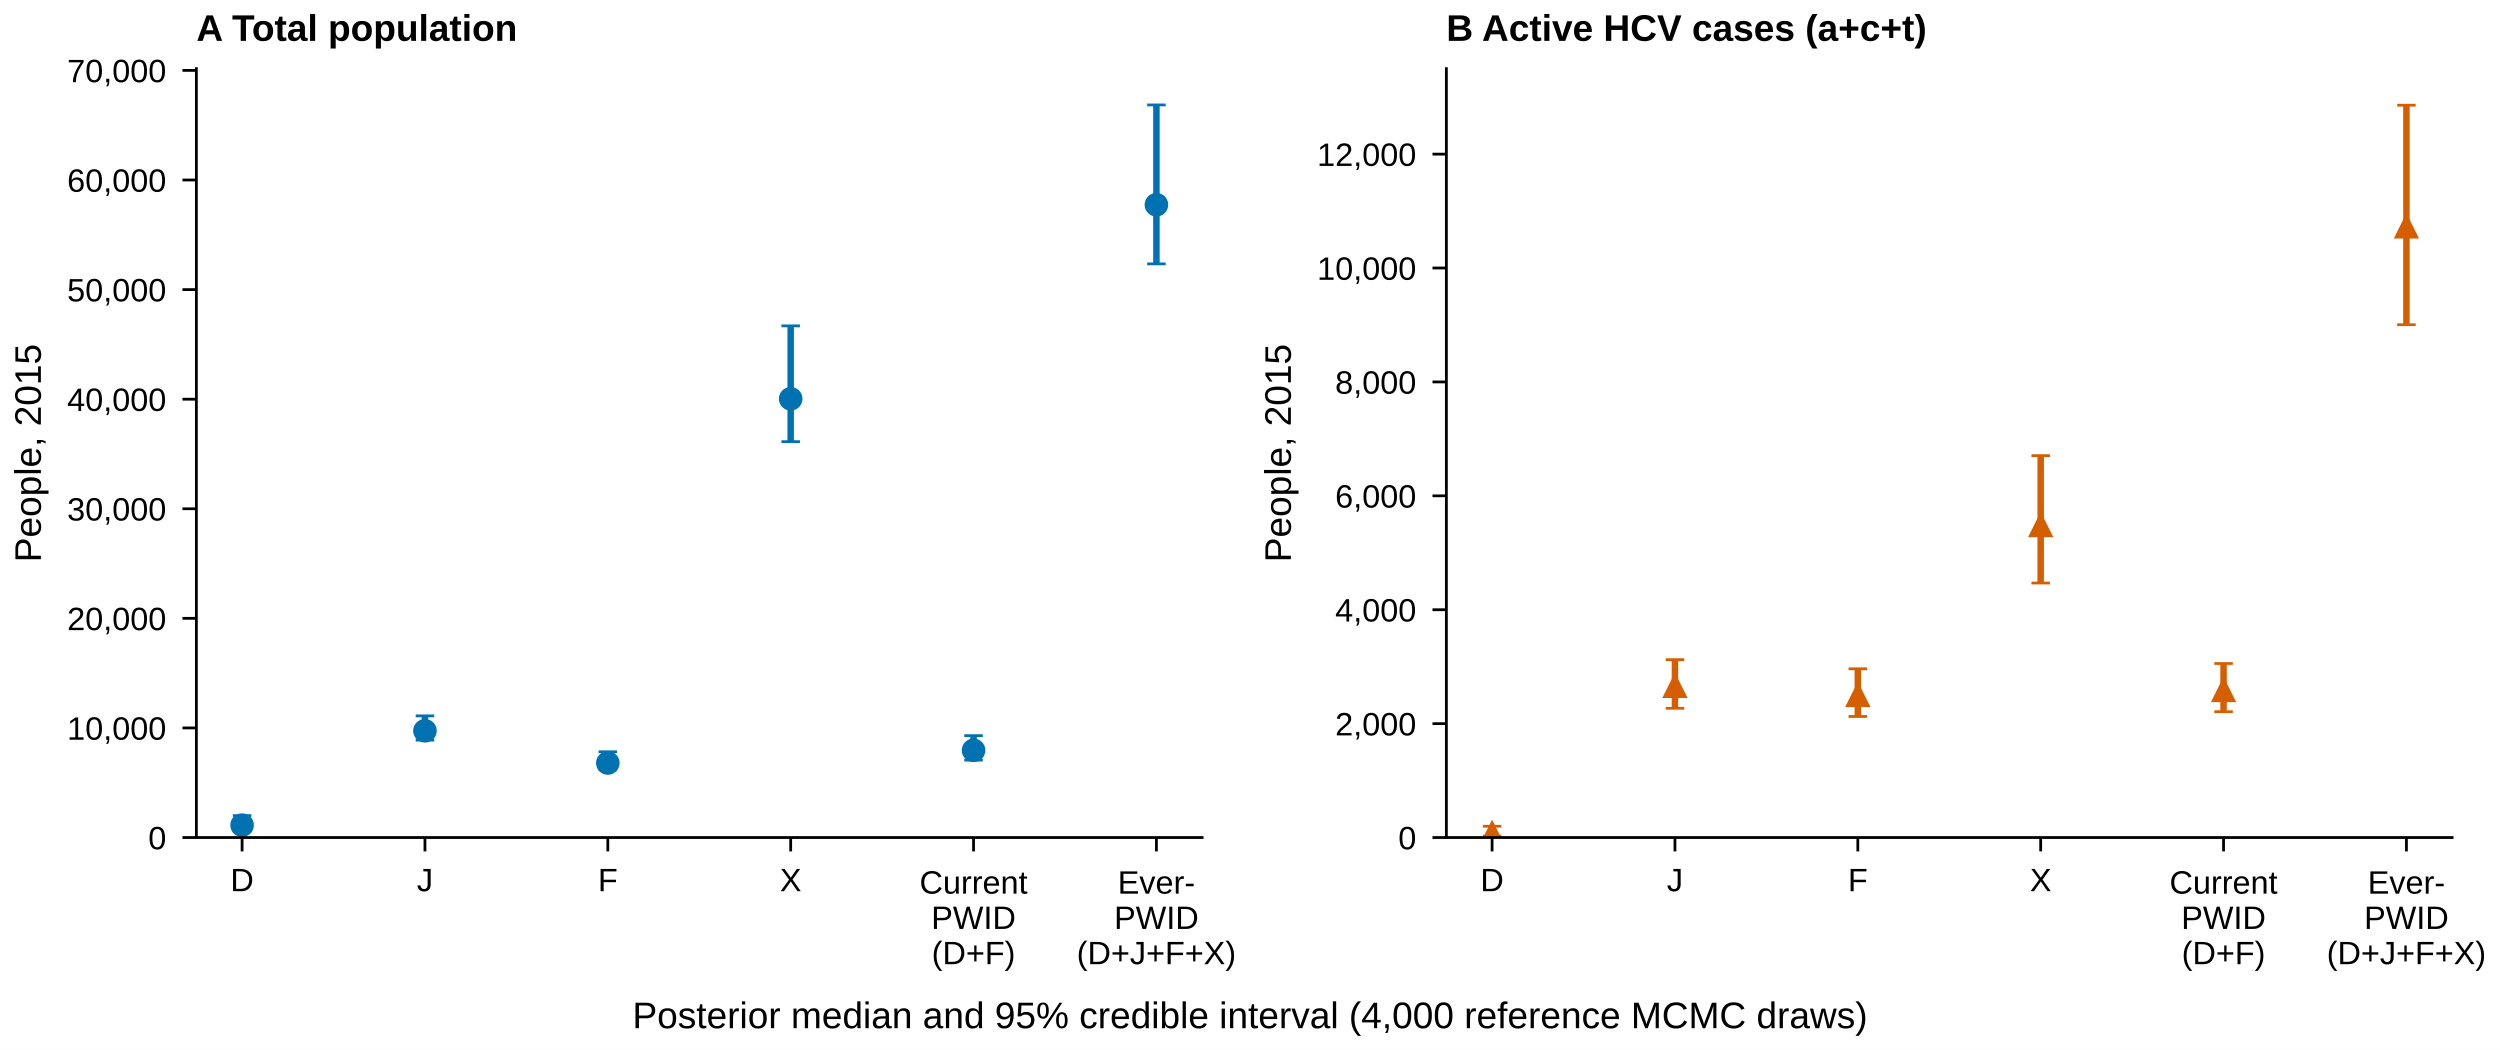
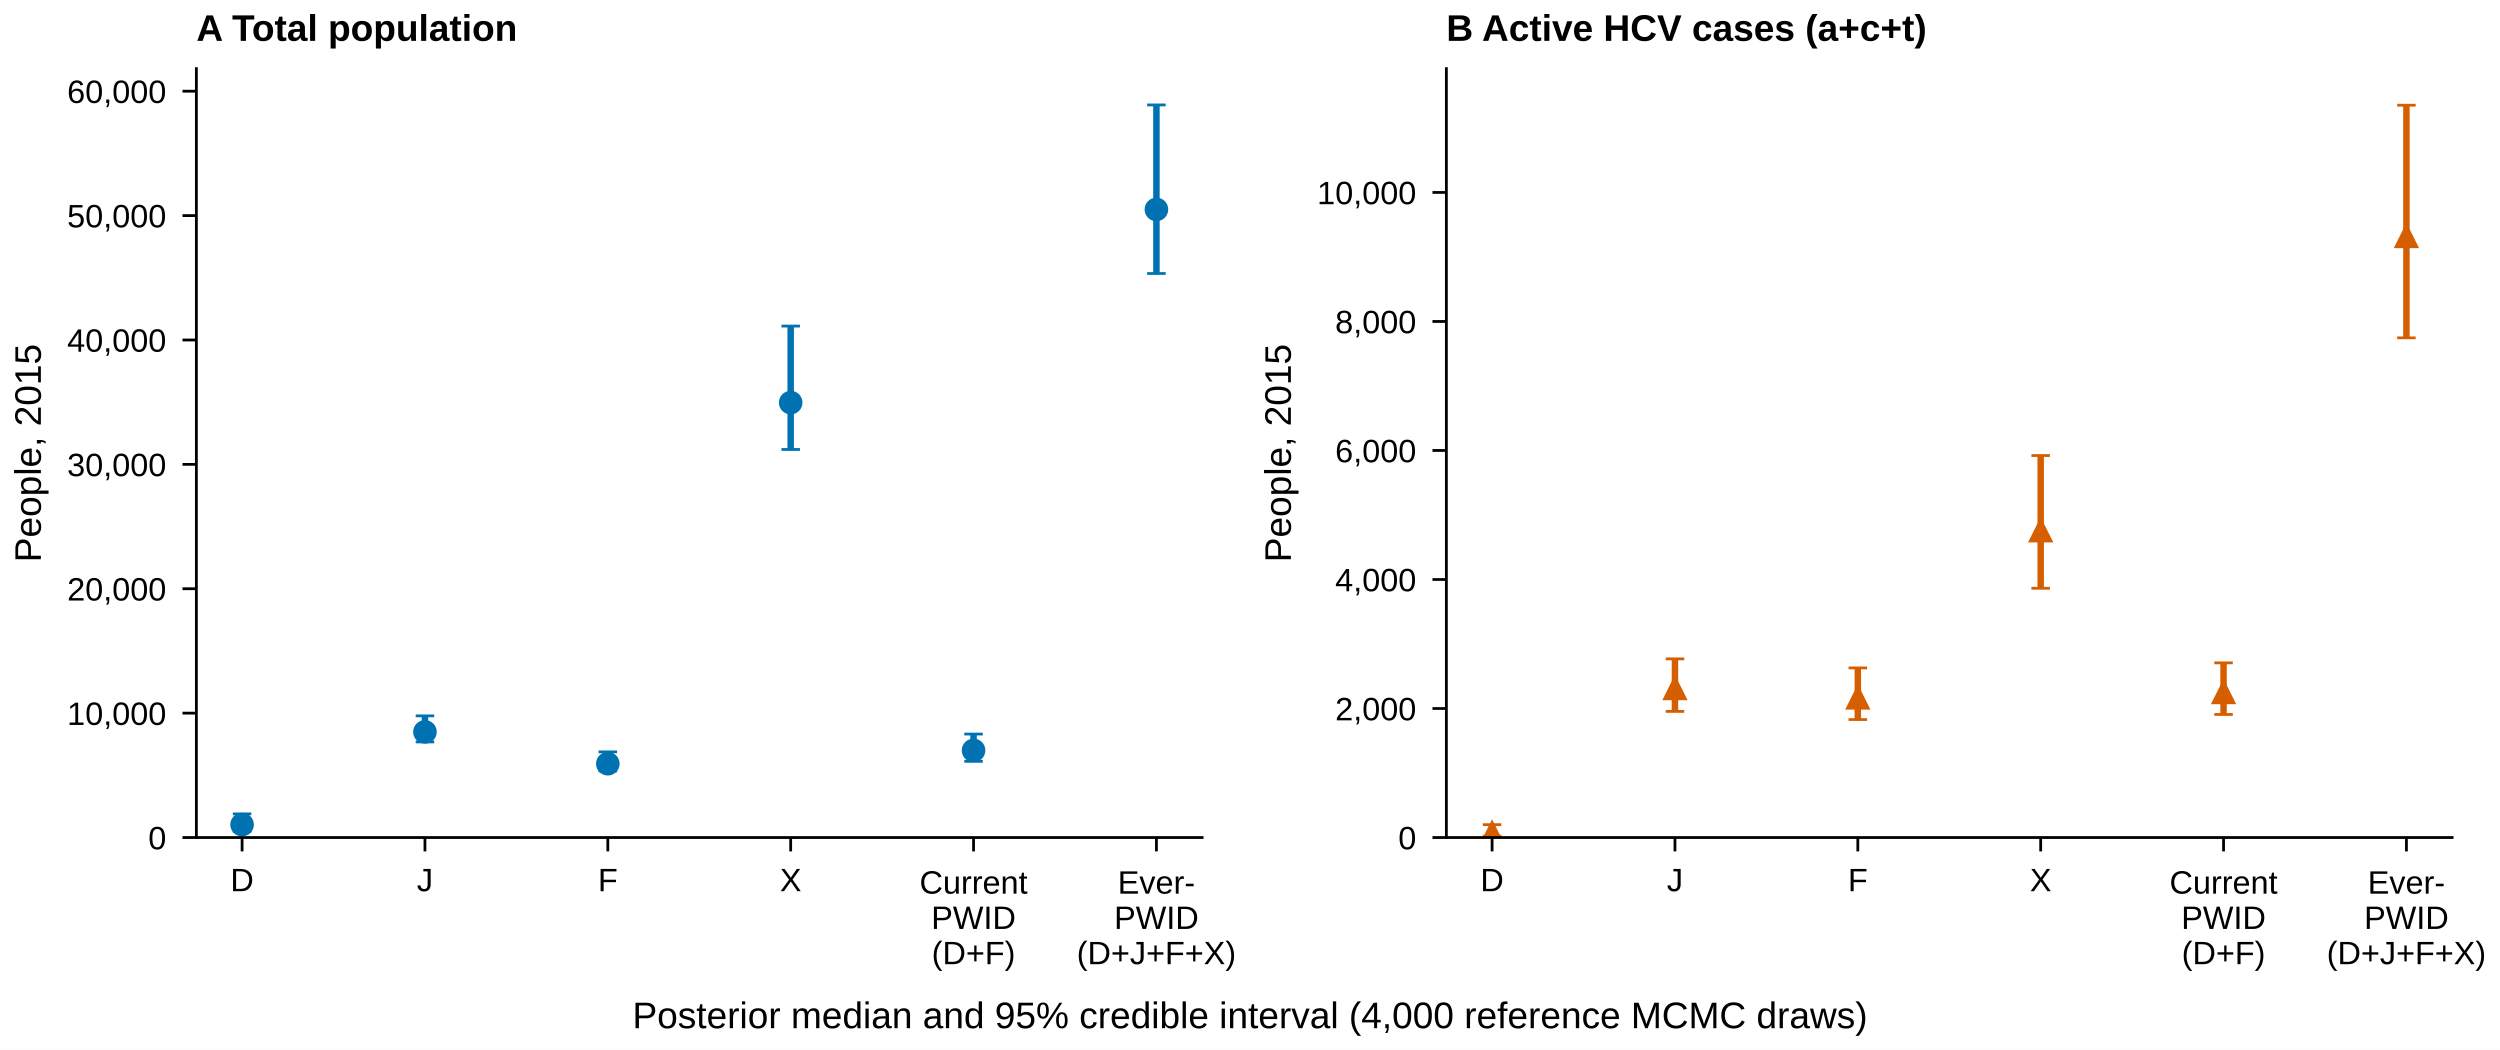
<svg xmlns="http://www.w3.org/2000/svg" xmlns:xlink="http://www.w3.org/1999/xlink" width="540pt" height="226.772pt" viewBox="0 0 540 226.772" version="1.1">
  <defs>
    <style type="text/css">*{stroke-linejoin: round; stroke-linecap: butt}</style>
  </defs>
  <g id="figure_1">
    <g id="patch_1">
      <path d="M 0 226.772  L 540 226.772  L 540 0  L 0 0  z " style="fill: #ffffff" />
    </g>
    <g id="axes_1">
      <g id="patch_2">
        <path d="M 42.416 180.907  L 259.661 180.907  L 259.661 14.824  L 42.416 14.824  z " style="fill: #ffffff" />
      </g>
      <g id="matplotlib.axis_1">
        <g id="xtick_1">
          <g id="line2d_1">
            <defs>
-               <path id="m9a2bf96612" d="M 0 0  L 0 3  " style="stroke: #000000; stroke-width: 0.6" />
+               <path id="md722b938dd" d="M 0 0  L 0 3  " style="stroke: #000000; stroke-width: 0.6" />
            </defs>
            <g>
-               <use xlink:href="#m9a2bf96612" x="52.291" y="180.907" style="stroke: #000000; stroke-width: 0.6" />
+               <use xlink:href="#md722b938dd" x="52.291" y="180.907" style="stroke: #000000; stroke-width: 0.6" />
            </g>
          </g>
          <g id="text_1">
            <text style="font-size: 7px; font-family: 'Arial', 'Helvetica', 'DejaVu Sans', sans-serif; text-anchor: middle" x="52.291" y="192.503" transform="rotate(-0 52.29081 192.5031)">D</text>
          </g>
        </g>
        <g id="xtick_2">
          <g id="line2d_2">
            <g>
-               <use xlink:href="#m9a2bf96612" x="91.79" y="180.907" style="stroke: #000000; stroke-width: 0.6" />
+               <use xlink:href="#md722b938dd" x="91.79" y="180.907" style="stroke: #000000; stroke-width: 0.6" />
            </g>
          </g>
          <g id="text_2">
            <text style="font-size: 7px; font-family: 'Arial', 'Helvetica', 'DejaVu Sans', sans-serif; text-anchor: middle" x="91.79" y="192.503" transform="rotate(-0 91.78999 192.5031)">J</text>
          </g>
        </g>
        <g id="xtick_3">
          <g id="line2d_3">
            <g>
-               <use xlink:href="#m9a2bf96612" x="131.289" y="180.907" style="stroke: #000000; stroke-width: 0.6" />
+               <use xlink:href="#md722b938dd" x="131.289" y="180.907" style="stroke: #000000; stroke-width: 0.6" />
            </g>
          </g>
          <g id="text_3">
            <text style="font-size: 7px; font-family: 'Arial', 'Helvetica', 'DejaVu Sans', sans-serif; text-anchor: middle" x="131.289" y="192.503" transform="rotate(-0 131.2892 192.5031)">F</text>
          </g>
        </g>
        <g id="xtick_4">
          <g id="line2d_4">
            <g>
-               <use xlink:href="#m9a2bf96612" x="170.788" y="180.907" style="stroke: #000000; stroke-width: 0.6" />
+               <use xlink:href="#md722b938dd" x="170.788" y="180.907" style="stroke: #000000; stroke-width: 0.6" />
            </g>
          </g>
          <g id="text_4">
            <text style="font-size: 7px; font-family: 'Arial', 'Helvetica', 'DejaVu Sans', sans-serif; text-anchor: middle" x="170.788" y="192.503" transform="rotate(-0 170.7883 192.5031)">X</text>
          </g>
        </g>
        <g id="xtick_5">
          <g id="line2d_5">
            <g>
-               <use xlink:href="#m9a2bf96612" x="210.287" y="180.907" style="stroke: #000000; stroke-width: 0.6" />
+               <use xlink:href="#md722b938dd" x="210.287" y="180.907" style="stroke: #000000; stroke-width: 0.6" />
            </g>
          </g>
          <g id="text_5">
            <text style="font-size: 7px; font-family: 'Arial', 'Helvetica', 'DejaVu Sans', sans-serif" transform="translate(198.6177 193.0277)">Current</text>
            <text style="font-size: 7px; font-family: 'Arial', 'Helvetica', 'DejaVu Sans', sans-serif" transform="translate(201.1492 200.6464)">PWID</text>
            <text style="font-size: 7px; font-family: 'Arial', 'Helvetica', 'DejaVu Sans', sans-serif" transform="translate(201.2471 208.265)">(D+F)</text>
          </g>
        </g>
        <g id="xtick_6">
          <g id="line2d_6">
            <g>
-               <use xlink:href="#m9a2bf96612" x="249.787" y="180.907" style="stroke: #000000; stroke-width: 0.6" />
+               <use xlink:href="#md722b938dd" x="249.787" y="180.907" style="stroke: #000000; stroke-width: 0.6" />
            </g>
          </g>
          <g id="text_6">
            <text style="font-size: 7px; font-family: 'Arial', 'Helvetica', 'DejaVu Sans', sans-serif" transform="translate(241.4249 193.0277)">Ever-</text>
            <text style="font-size: 7px; font-family: 'Arial', 'Helvetica', 'DejaVu Sans', sans-serif" transform="translate(240.6484 200.6464)">PWID</text>
            <text style="font-size: 7px; font-family: 'Arial', 'Helvetica', 'DejaVu Sans', sans-serif" transform="translate(232.5732 208.265)">(D+J+F+X)</text>
          </g>
        </g>
      </g>
      <g id="matplotlib.axis_2">
        <g id="ytick_1">
          <g id="line2d_7">
            <defs>
-               <path id="m7114c37dc0" d="M 0 0  L -3 0  " style="stroke: #000000; stroke-width: 0.6" />
+               <path id="mc9ccd0a8a5" d="M 0 0  L -3 0  " style="stroke: #000000; stroke-width: 0.6" />
            </defs>
            <g>
-               <use xlink:href="#m7114c37dc0" x="42.416" y="180.907" style="stroke: #000000; stroke-width: 0.6" />
+               <use xlink:href="#mc9ccd0a8a5" x="42.416" y="180.907" style="stroke: #000000; stroke-width: 0.6" />
            </g>
          </g>
          <g id="text_7">
            <text style="font-size: 7px; font-family: 'Arial', 'Helvetica', 'DejaVu Sans', sans-serif; text-anchor: end" x="35.916" y="183.455" transform="rotate(-0 35.91602 183.455)">0</text>
          </g>
        </g>
        <g id="ytick_2">
          <g id="line2d_8">
            <g>
-               <use xlink:href="#m7114c37dc0" x="42.416" y="157.236" style="stroke: #000000; stroke-width: 0.6" />
+               <use xlink:href="#mc9ccd0a8a5" x="42.416" y="154.039" style="stroke: #000000; stroke-width: 0.6" />
            </g>
          </g>
          <g id="text_8">
-             <text style="font-size: 7px; font-family: 'Arial', 'Helvetica', 'DejaVu Sans', sans-serif; text-anchor: end" x="35.916" y="159.784" transform="rotate(-0 35.91602 159.7841)">10,000</text>
+             <text style="font-size: 7px; font-family: 'Arial', 'Helvetica', 'DejaVu Sans', sans-serif; text-anchor: end" x="35.916" y="156.587" transform="rotate(-0 35.91602 156.5869)">10,000</text>
          </g>
        </g>
        <g id="ytick_3">
          <g id="line2d_9">
            <g>
-               <use xlink:href="#m7114c37dc0" x="42.416" y="133.565" style="stroke: #000000; stroke-width: 0.6" />
+               <use xlink:href="#mc9ccd0a8a5" x="42.416" y="127.171" style="stroke: #000000; stroke-width: 0.6" />
            </g>
          </g>
          <g id="text_9">
-             <text style="font-size: 7px; font-family: 'Arial', 'Helvetica', 'DejaVu Sans', sans-serif; text-anchor: end" x="35.916" y="136.113" transform="rotate(-0 35.91602 136.1132)">20,000</text>
+             <text style="font-size: 7px; font-family: 'Arial', 'Helvetica', 'DejaVu Sans', sans-serif; text-anchor: end" x="35.916" y="129.719" transform="rotate(-0 35.91602 129.7189)">20,000</text>
          </g>
        </g>
        <g id="ytick_4">
          <g id="line2d_10">
            <g>
-               <use xlink:href="#m7114c37dc0" x="42.416" y="109.894" style="stroke: #000000; stroke-width: 0.6" />
+               <use xlink:href="#mc9ccd0a8a5" x="42.416" y="100.303" style="stroke: #000000; stroke-width: 0.6" />
            </g>
          </g>
          <g id="text_10">
-             <text style="font-size: 7px; font-family: 'Arial', 'Helvetica', 'DejaVu Sans', sans-serif; text-anchor: end" x="35.916" y="112.442" transform="rotate(-0 35.91602 112.4423)">30,000</text>
+             <text style="font-size: 7px; font-family: 'Arial', 'Helvetica', 'DejaVu Sans', sans-serif; text-anchor: end" x="35.916" y="102.851" transform="rotate(-0 35.91602 102.8509)">30,000</text>
          </g>
        </g>
        <g id="ytick_5">
          <g id="line2d_11">
            <g>
-               <use xlink:href="#m7114c37dc0" x="42.416" y="86.223" style="stroke: #000000; stroke-width: 0.6" />
+               <use xlink:href="#mc9ccd0a8a5" x="42.416" y="73.435" style="stroke: #000000; stroke-width: 0.6" />
            </g>
          </g>
          <g id="text_11">
-             <text style="font-size: 7px; font-family: 'Arial', 'Helvetica', 'DejaVu Sans', sans-serif; text-anchor: end" x="35.916" y="88.771" transform="rotate(-0 35.91602 88.77146)">40,000</text>
+             <text style="font-size: 7px; font-family: 'Arial', 'Helvetica', 'DejaVu Sans', sans-serif; text-anchor: end" x="35.916" y="75.983" transform="rotate(-0 35.91602 75.98288)">40,000</text>
          </g>
        </g>
        <g id="ytick_6">
          <g id="line2d_12">
            <g>
-               <use xlink:href="#m7114c37dc0" x="42.416" y="62.552" style="stroke: #000000; stroke-width: 0.6" />
+               <use xlink:href="#mc9ccd0a8a5" x="42.416" y="46.567" style="stroke: #000000; stroke-width: 0.6" />
            </g>
          </g>
          <g id="text_12">
-             <text style="font-size: 7px; font-family: 'Arial', 'Helvetica', 'DejaVu Sans', sans-serif; text-anchor: end" x="35.916" y="65.101" transform="rotate(-0 35.91602 65.10058)">50,000</text>
+             <text style="font-size: 7px; font-family: 'Arial', 'Helvetica', 'DejaVu Sans', sans-serif; text-anchor: end" x="35.916" y="49.115" transform="rotate(-0 35.91602 49.11486)">50,000</text>
          </g>
        </g>
        <g id="ytick_7">
          <g id="line2d_13">
            <g>
-               <use xlink:href="#m7114c37dc0" x="42.416" y="38.882" style="stroke: #000000; stroke-width: 0.6" />
+               <use xlink:href="#mc9ccd0a8a5" x="42.416" y="19.699" style="stroke: #000000; stroke-width: 0.6" />
            </g>
          </g>
          <g id="text_13">
-             <text style="font-size: 7px; font-family: 'Arial', 'Helvetica', 'DejaVu Sans', sans-serif; text-anchor: end" x="35.916" y="41.43" transform="rotate(-0 35.91602 41.4297)">60,000</text>
-           </g>
-         </g>
-         <g id="ytick_8">
-           <g id="line2d_14">
-             <g>
-               <use xlink:href="#m7114c37dc0" x="42.416" y="15.211" style="stroke: #000000; stroke-width: 0.6" />
-             </g>
-           </g>
-           <g id="text_14">
-             <text style="font-size: 7px; font-family: 'Arial', 'Helvetica', 'DejaVu Sans', sans-serif; text-anchor: end" x="35.916" y="17.759" transform="rotate(-0 35.91602 17.75883)">70,000</text>
-           </g>
-         </g>
-         <g id="text_15">
+             <text style="font-size: 7px; font-family: 'Arial', 'Helvetica', 'DejaVu Sans', sans-serif; text-anchor: end" x="35.916" y="22.247" transform="rotate(-0 35.91602 22.24683)">60,000</text>
+           </g>
+         </g>
+         <g id="text_14">
          <text style="font-size: 8px; font-family: 'Arial', 'Helvetica', 'DejaVu Sans', sans-serif; text-anchor: middle" x="8.824" y="97.866" transform="rotate(-90 8.824459 97.86567)">People, 2015</text>
        </g>
      </g>
      <g id="LineCollection_1">
-         <path d="M 52.291 179.542  L 52.291 176.162  " clip-path="url(#p6cd5c4c0e6)" style="fill: none; stroke: #0072b2; stroke-width: 1.4" />
-         <path d="M 91.79 159.866  L 91.79 154.623  " clip-path="url(#p6cd5c4c0e6)" style="fill: none; stroke: #0072b2; stroke-width: 1.4" />
-         <path d="M 131.289 166.256  L 131.289 162.38  " clip-path="url(#p6cd5c4c0e6)" style="fill: none; stroke: #0072b2; stroke-width: 1.4" />
-         <path d="M 170.788 95.401  L 170.788 70.389  " clip-path="url(#p6cd5c4c0e6)" style="fill: none; stroke: #0072b2; stroke-width: 1.4" />
-         <path d="M 210.287 164.191  L 210.287 158.899  " clip-path="url(#p6cd5c4c0e6)" style="fill: none; stroke: #0072b2; stroke-width: 1.4" />
-         <path d="M 249.787 56.99  L 249.787 22.668  " clip-path="url(#p6cd5c4c0e6)" style="fill: none; stroke: #0072b2; stroke-width: 1.4" />
+         <path d="M 52.291 179.591  L 52.291 175.794  " clip-path="url(#p0508486e14)" style="fill: none; stroke: #0072b2; stroke-width: 1.4" />
+         <path d="M 91.79 160.253  L 91.79 154.622  " clip-path="url(#p0508486e14)" style="fill: none; stroke: #0072b2; stroke-width: 1.4" />
+         <path d="M 131.289 166.524  L 131.289 162.406  " clip-path="url(#p0508486e14)" style="fill: none; stroke: #0072b2; stroke-width: 1.4" />
+         <path d="M 170.788 97.084  L 170.788 70.432  " clip-path="url(#p0508486e14)" style="fill: none; stroke: #0072b2; stroke-width: 1.4" />
+         <path d="M 210.287 164.45  L 210.287 158.555  " clip-path="url(#p0508486e14)" style="fill: none; stroke: #0072b2; stroke-width: 1.4" />
+         <path d="M 249.787 59.078  L 249.787 22.67  " clip-path="url(#p0508486e14)" style="fill: none; stroke: #0072b2; stroke-width: 1.4" />
+       </g>
+       <g id="line2d_14">
+         <defs>
+           <path id="m76ac46a227" d="M 2 0  L -2 -0  " style="stroke: #0072b2; stroke-width: 0.6" />
+         </defs>
+         <g clip-path="url(#p0508486e14)">
+           <use xlink:href="#m76ac46a227" x="52.291" y="179.591" style="fill: #0072b2; stroke: #0072b2; stroke-width: 0.6" />
+           <use xlink:href="#m76ac46a227" x="91.79" y="160.253" style="fill: #0072b2; stroke: #0072b2; stroke-width: 0.6" />
+           <use xlink:href="#m76ac46a227" x="131.289" y="166.524" style="fill: #0072b2; stroke: #0072b2; stroke-width: 0.6" />
+           <use xlink:href="#m76ac46a227" x="170.788" y="97.084" style="fill: #0072b2; stroke: #0072b2; stroke-width: 0.6" />
+           <use xlink:href="#m76ac46a227" x="210.287" y="164.45" style="fill: #0072b2; stroke: #0072b2; stroke-width: 0.6" />
+           <use xlink:href="#m76ac46a227" x="249.787" y="59.078" style="fill: #0072b2; stroke: #0072b2; stroke-width: 0.6" />
+         </g>
      </g>
      <g id="line2d_15">
+         <g clip-path="url(#p0508486e14)">
+           <use xlink:href="#m76ac46a227" x="52.291" y="175.794" style="fill: #0072b2; stroke: #0072b2; stroke-width: 0.6" />
+           <use xlink:href="#m76ac46a227" x="91.79" y="154.622" style="fill: #0072b2; stroke: #0072b2; stroke-width: 0.6" />
+           <use xlink:href="#m76ac46a227" x="131.289" y="162.406" style="fill: #0072b2; stroke: #0072b2; stroke-width: 0.6" />
+           <use xlink:href="#m76ac46a227" x="170.788" y="70.432" style="fill: #0072b2; stroke: #0072b2; stroke-width: 0.6" />
+           <use xlink:href="#m76ac46a227" x="210.287" y="158.555" style="fill: #0072b2; stroke: #0072b2; stroke-width: 0.6" />
+           <use xlink:href="#m76ac46a227" x="249.787" y="22.67" style="fill: #0072b2; stroke: #0072b2; stroke-width: 0.6" />
+         </g>
+       </g>
+       <g id="line2d_16">
        <defs>
-           <path id="m337f3d9eea" d="M 2 0  L -2 -0  " style="stroke: #0072b2; stroke-width: 0.6" />
+           <path id="m653440f8db" d="M 0 2.25  C 0.597 2.25 1.169 2.013 1.591 1.591  C 2.013 1.169 2.25 0.597 2.25 0  C 2.25 -0.597 2.013 -1.169 1.591 -1.591  C 1.169 -2.013 0.597 -2.25 0 -2.25  C -0.597 -2.25 -1.169 -2.013 -1.591 -1.591  C -2.013 -1.169 -2.25 -0.597 -2.25 0  C -2.25 0.597 -2.013 1.169 -1.591 1.591  C -1.169 2.013 -0.597 2.25 0 2.25  z " style="stroke: #0072b2; stroke-width: 0.6" />
        </defs>
-         <g clip-path="url(#p6cd5c4c0e6)">
-           <use xlink:href="#m337f3d9eea" x="52.291" y="179.542" style="fill: #0072b2; stroke: #0072b2; stroke-width: 0.6" />
-           <use xlink:href="#m337f3d9eea" x="91.79" y="159.866" style="fill: #0072b2; stroke: #0072b2; stroke-width: 0.6" />
-           <use xlink:href="#m337f3d9eea" x="131.289" y="166.256" style="fill: #0072b2; stroke: #0072b2; stroke-width: 0.6" />
-           <use xlink:href="#m337f3d9eea" x="170.788" y="95.401" style="fill: #0072b2; stroke: #0072b2; stroke-width: 0.6" />
-           <use xlink:href="#m337f3d9eea" x="210.287" y="164.191" style="fill: #0072b2; stroke: #0072b2; stroke-width: 0.6" />
-           <use xlink:href="#m337f3d9eea" x="249.787" y="56.99" style="fill: #0072b2; stroke: #0072b2; stroke-width: 0.6" />
-         </g>
-       </g>
-       <g id="line2d_16">
-         <g clip-path="url(#p6cd5c4c0e6)">
-           <use xlink:href="#m337f3d9eea" x="52.291" y="176.162" style="fill: #0072b2; stroke: #0072b2; stroke-width: 0.6" />
-           <use xlink:href="#m337f3d9eea" x="91.79" y="154.623" style="fill: #0072b2; stroke: #0072b2; stroke-width: 0.6" />
-           <use xlink:href="#m337f3d9eea" x="131.289" y="162.38" style="fill: #0072b2; stroke: #0072b2; stroke-width: 0.6" />
-           <use xlink:href="#m337f3d9eea" x="170.788" y="70.389" style="fill: #0072b2; stroke: #0072b2; stroke-width: 0.6" />
-           <use xlink:href="#m337f3d9eea" x="210.287" y="158.899" style="fill: #0072b2; stroke: #0072b2; stroke-width: 0.6" />
-           <use xlink:href="#m337f3d9eea" x="249.787" y="22.668" style="fill: #0072b2; stroke: #0072b2; stroke-width: 0.6" />
-         </g>
-       </g>
-       <g id="line2d_17">
-         <defs>
-           <path id="mf0af3d46ea" d="M 0 2.25  C 0.597 2.25 1.169 2.013 1.591 1.591  C 2.013 1.169 2.25 0.597 2.25 0  C 2.25 -0.597 2.013 -1.169 1.591 -1.591  C 1.169 -2.013 0.597 -2.25 0 -2.25  C -0.597 -2.25 -1.169 -2.013 -1.591 -1.591  C -2.013 -1.169 -2.25 -0.597 -2.25 0  C -2.25 0.597 -2.013 1.169 -1.591 1.591  C -1.169 2.013 -0.597 2.25 0 2.25  z " style="stroke: #0072b2; stroke-width: 0.6" />
-         </defs>
-         <g clip-path="url(#p6cd5c4c0e6)">
-           <use xlink:href="#mf0af3d46ea" x="52.291" y="178.232" style="fill: #0072b2; stroke: #0072b2; stroke-width: 0.6" />
-           <use xlink:href="#mf0af3d46ea" x="91.79" y="157.85" style="fill: #0072b2; stroke: #0072b2; stroke-width: 0.6" />
-           <use xlink:href="#mf0af3d46ea" x="131.289" y="164.805" style="fill: #0072b2; stroke: #0072b2; stroke-width: 0.6" />
-           <use xlink:href="#mf0af3d46ea" x="170.788" y="86.14" style="fill: #0072b2; stroke: #0072b2; stroke-width: 0.6" />
-           <use xlink:href="#mf0af3d46ea" x="210.287" y="162.071" style="fill: #0072b2; stroke: #0072b2; stroke-width: 0.6" />
-           <use xlink:href="#mf0af3d46ea" x="249.787" y="44.226" style="fill: #0072b2; stroke: #0072b2; stroke-width: 0.6" />
+         <g clip-path="url(#p0508486e14)">
+           <use xlink:href="#m653440f8db" x="52.291" y="178.113" style="fill: #0072b2; stroke: #0072b2; stroke-width: 0.6" />
+           <use xlink:href="#m653440f8db" x="91.79" y="158.088" style="fill: #0072b2; stroke: #0072b2; stroke-width: 0.6" />
+           <use xlink:href="#m653440f8db" x="131.289" y="164.965" style="fill: #0072b2; stroke: #0072b2; stroke-width: 0.6" />
+           <use xlink:href="#m653440f8db" x="170.788" y="86.967" style="fill: #0072b2; stroke: #0072b2; stroke-width: 0.6" />
+           <use xlink:href="#m653440f8db" x="210.287" y="162.086" style="fill: #0072b2; stroke: #0072b2; stroke-width: 0.6" />
+           <use xlink:href="#m653440f8db" x="249.787" y="45.24" style="fill: #0072b2; stroke: #0072b2; stroke-width: 0.6" />
        </g>
      </g>
      <g id="patch_3">
        <path d="M 42.416 180.907  L 42.416 14.824  " style="fill: none; stroke: #000000; stroke-width: 0.6; stroke-linejoin: miter; stroke-linecap: square" />
      </g>
      <g id="patch_4">
        <path d="M 42.416 180.907  L 259.661 180.907  " style="fill: none; stroke: #000000; stroke-width: 0.6; stroke-linejoin: miter; stroke-linecap: square" />
      </g>
-       <g id="text_16">
+       <g id="text_15">
        <text style="font-weight: 700; font-size: 8px; font-family: 'Arial', 'Helvetica', 'DejaVu Sans', sans-serif; text-anchor: start" x="42.416" y="8.824" transform="rotate(-0 42.41602 8.824459)">A  Total population</text>
      </g>
    </g>
    <g id="axes_2">
      <g id="patch_5">
        <path d="M 312.416 180.907  L 529.661 180.907  L 529.661 14.824  L 312.416 14.824  z " style="fill: #ffffff" />
      </g>
      <g id="matplotlib.axis_3">
        <g id="xtick_7">
+           <g id="line2d_17">
+             <g>
+               <use xlink:href="#md722b938dd" x="322.291" y="180.907" style="stroke: #000000; stroke-width: 0.6" />
+             </g>
+           </g>
+           <g id="text_16">
+             <text style="font-size: 7px; font-family: 'Arial', 'Helvetica', 'DejaVu Sans', sans-serif; text-anchor: middle" x="322.291" y="192.503" transform="rotate(-0 322.2908 192.5031)">D</text>
+           </g>
+         </g>
+         <g id="xtick_8">
          <g id="line2d_18">
            <g>
-               <use xlink:href="#m9a2bf96612" x="322.291" y="180.907" style="stroke: #000000; stroke-width: 0.6" />
+               <use xlink:href="#md722b938dd" x="361.79" y="180.907" style="stroke: #000000; stroke-width: 0.6" />
            </g>
          </g>
          <g id="text_17">
-             <text style="font-size: 7px; font-family: 'Arial', 'Helvetica', 'DejaVu Sans', sans-serif; text-anchor: middle" x="322.291" y="192.503" transform="rotate(-0 322.2908 192.5031)">D</text>
-           </g>
-         </g>
-         <g id="xtick_8">
+             <text style="font-size: 7px; font-family: 'Arial', 'Helvetica', 'DejaVu Sans', sans-serif; text-anchor: middle" x="361.79" y="192.503" transform="rotate(-0 361.79 192.5031)">J</text>
+           </g>
+         </g>
+         <g id="xtick_9">
          <g id="line2d_19">
            <g>
-               <use xlink:href="#m9a2bf96612" x="361.79" y="180.907" style="stroke: #000000; stroke-width: 0.6" />
+               <use xlink:href="#md722b938dd" x="401.289" y="180.907" style="stroke: #000000; stroke-width: 0.6" />
            </g>
          </g>
          <g id="text_18">
-             <text style="font-size: 7px; font-family: 'Arial', 'Helvetica', 'DejaVu Sans', sans-serif; text-anchor: middle" x="361.79" y="192.503" transform="rotate(-0 361.79 192.5031)">J</text>
-           </g>
-         </g>
-         <g id="xtick_9">
+             <text style="font-size: 7px; font-family: 'Arial', 'Helvetica', 'DejaVu Sans', sans-serif; text-anchor: middle" x="401.289" y="192.503" transform="rotate(-0 401.2892 192.5031)">F</text>
+           </g>
+         </g>
+         <g id="xtick_10">
          <g id="line2d_20">
            <g>
-               <use xlink:href="#m9a2bf96612" x="401.289" y="180.907" style="stroke: #000000; stroke-width: 0.6" />
+               <use xlink:href="#md722b938dd" x="440.788" y="180.907" style="stroke: #000000; stroke-width: 0.6" />
            </g>
          </g>
          <g id="text_19">
-             <text style="font-size: 7px; font-family: 'Arial', 'Helvetica', 'DejaVu Sans', sans-serif; text-anchor: middle" x="401.289" y="192.503" transform="rotate(-0 401.2892 192.5031)">F</text>
-           </g>
-         </g>
-         <g id="xtick_10">
+             <text style="font-size: 7px; font-family: 'Arial', 'Helvetica', 'DejaVu Sans', sans-serif; text-anchor: middle" x="440.788" y="192.503" transform="rotate(-0 440.7883 192.5031)">X</text>
+           </g>
+         </g>
+         <g id="xtick_11">
          <g id="line2d_21">
            <g>
-               <use xlink:href="#m9a2bf96612" x="440.788" y="180.907" style="stroke: #000000; stroke-width: 0.6" />
+               <use xlink:href="#md722b938dd" x="480.287" y="180.907" style="stroke: #000000; stroke-width: 0.6" />
            </g>
          </g>
          <g id="text_20">
-             <text style="font-size: 7px; font-family: 'Arial', 'Helvetica', 'DejaVu Sans', sans-serif; text-anchor: middle" x="440.788" y="192.503" transform="rotate(-0 440.7883 192.5031)">X</text>
-           </g>
-         </g>
-         <g id="xtick_11">
-           <g id="line2d_22">
-             <g>
-               <use xlink:href="#m9a2bf96612" x="480.287" y="180.907" style="stroke: #000000; stroke-width: 0.6" />
-             </g>
-           </g>
-           <g id="text_21">
            <text style="font-size: 7px; font-family: 'Arial', 'Helvetica', 'DejaVu Sans', sans-serif" transform="translate(468.6177 193.0277)">Current</text>
            <text style="font-size: 7px; font-family: 'Arial', 'Helvetica', 'DejaVu Sans', sans-serif" transform="translate(471.1492 200.6464)">PWID</text>
            <text style="font-size: 7px; font-family: 'Arial', 'Helvetica', 'DejaVu Sans', sans-serif" transform="translate(471.2471 208.265)">(D+F)</text>
          </g>
        </g>
        <g id="xtick_12">
-           <g id="line2d_23">
-             <g>
-               <use xlink:href="#m9a2bf96612" x="519.787" y="180.907" style="stroke: #000000; stroke-width: 0.6" />
-             </g>
-           </g>
-           <g id="text_22">
+           <g id="line2d_22">
+             <g>
+               <use xlink:href="#md722b938dd" x="519.787" y="180.907" style="stroke: #000000; stroke-width: 0.6" />
+             </g>
+           </g>
+           <g id="text_21">
            <text style="font-size: 7px; font-family: 'Arial', 'Helvetica', 'DejaVu Sans', sans-serif" transform="translate(511.425 193.0277)">Ever-</text>
            <text style="font-size: 7px; font-family: 'Arial', 'Helvetica', 'DejaVu Sans', sans-serif" transform="translate(510.6484 200.6464)">PWID</text>
            <text style="font-size: 7px; font-family: 'Arial', 'Helvetica', 'DejaVu Sans', sans-serif" transform="translate(502.5732 208.265)">(D+J+F+X)</text>
          </g>
        </g>
      </g>
      <g id="matplotlib.axis_4">
+         <g id="ytick_8">
+           <g id="line2d_23">
+             <g>
+               <use xlink:href="#mc9ccd0a8a5" x="312.416" y="180.907" style="stroke: #000000; stroke-width: 0.6" />
+             </g>
+           </g>
+           <g id="text_22">
+             <text style="font-size: 7px; font-family: 'Arial', 'Helvetica', 'DejaVu Sans', sans-serif; text-anchor: end" x="305.916" y="183.455" transform="rotate(-0 305.916 183.455)">0</text>
+           </g>
+         </g>
        <g id="ytick_9">
          <g id="line2d_24">
            <g>
-               <use xlink:href="#m7114c37dc0" x="312.416" y="180.907" style="stroke: #000000; stroke-width: 0.6" />
+               <use xlink:href="#mc9ccd0a8a5" x="312.416" y="153.038" style="stroke: #000000; stroke-width: 0.6" />
            </g>
          </g>
          <g id="text_23">
-             <text style="font-size: 7px; font-family: 'Arial', 'Helvetica', 'DejaVu Sans', sans-serif; text-anchor: end" x="305.916" y="183.455" transform="rotate(-0 305.916 183.455)">0</text>
+             <text style="font-size: 7px; font-family: 'Arial', 'Helvetica', 'DejaVu Sans', sans-serif; text-anchor: end" x="305.916" y="155.586" transform="rotate(-0 305.916 155.5864)">2,000</text>
          </g>
        </g>
        <g id="ytick_10">
          <g id="line2d_25">
            <g>
-               <use xlink:href="#m7114c37dc0" x="312.416" y="156.304" style="stroke: #000000; stroke-width: 0.6" />
+               <use xlink:href="#mc9ccd0a8a5" x="312.416" y="125.17" style="stroke: #000000; stroke-width: 0.6" />
            </g>
          </g>
          <g id="text_24">
-             <text style="font-size: 7px; font-family: 'Arial', 'Helvetica', 'DejaVu Sans', sans-serif; text-anchor: end" x="305.916" y="158.852" transform="rotate(-0 305.916 158.8521)">2,000</text>
+             <text style="font-size: 7px; font-family: 'Arial', 'Helvetica', 'DejaVu Sans', sans-serif; text-anchor: end" x="305.916" y="127.718" transform="rotate(-0 305.916 127.7178)">4,000</text>
          </g>
        </g>
        <g id="ytick_11">
          <g id="line2d_26">
            <g>
-               <use xlink:href="#m7114c37dc0" x="312.416" y="131.701" style="stroke: #000000; stroke-width: 0.6" />
+               <use xlink:href="#mc9ccd0a8a5" x="312.416" y="97.301" style="stroke: #000000; stroke-width: 0.6" />
            </g>
          </g>
          <g id="text_25">
-             <text style="font-size: 7px; font-family: 'Arial', 'Helvetica', 'DejaVu Sans', sans-serif; text-anchor: end" x="305.916" y="134.249" transform="rotate(-0 305.916 134.2493)">4,000</text>
+             <text style="font-size: 7px; font-family: 'Arial', 'Helvetica', 'DejaVu Sans', sans-serif; text-anchor: end" x="305.916" y="99.849" transform="rotate(-0 305.916 99.84929)">6,000</text>
          </g>
        </g>
        <g id="ytick_12">
          <g id="line2d_27">
            <g>
-               <use xlink:href="#m7114c37dc0" x="312.416" y="107.098" style="stroke: #000000; stroke-width: 0.6" />
+               <use xlink:href="#mc9ccd0a8a5" x="312.416" y="69.433" style="stroke: #000000; stroke-width: 0.6" />
            </g>
          </g>
          <g id="text_26">
-             <text style="font-size: 7px; font-family: 'Arial', 'Helvetica', 'DejaVu Sans', sans-serif; text-anchor: end" x="305.916" y="109.646" transform="rotate(-0 305.916 109.6465)">6,000</text>
+             <text style="font-size: 7px; font-family: 'Arial', 'Helvetica', 'DejaVu Sans', sans-serif; text-anchor: end" x="305.916" y="71.981" transform="rotate(-0 305.916 71.98073)">8,000</text>
          </g>
        </g>
        <g id="ytick_13">
          <g id="line2d_28">
            <g>
-               <use xlink:href="#m7114c37dc0" x="312.416" y="82.496" style="stroke: #000000; stroke-width: 0.6" />
+               <use xlink:href="#mc9ccd0a8a5" x="312.416" y="41.564" style="stroke: #000000; stroke-width: 0.6" />
            </g>
          </g>
          <g id="text_27">
-             <text style="font-size: 7px; font-family: 'Arial', 'Helvetica', 'DejaVu Sans', sans-serif; text-anchor: end" x="305.916" y="85.044" transform="rotate(-0 305.916 85.04366)">8,000</text>
-           </g>
-         </g>
-         <g id="ytick_14">
-           <g id="line2d_29">
-             <g>
-               <use xlink:href="#m7114c37dc0" x="312.416" y="57.893" style="stroke: #000000; stroke-width: 0.6" />
-             </g>
-           </g>
-           <g id="text_28">
-             <text style="font-size: 7px; font-family: 'Arial', 'Helvetica', 'DejaVu Sans', sans-serif; text-anchor: end" x="305.916" y="60.441" transform="rotate(-0 305.916 60.44083)">10,000</text>
-           </g>
-         </g>
-         <g id="ytick_15">
-           <g id="line2d_30">
-             <g>
-               <use xlink:href="#m7114c37dc0" x="312.416" y="33.29" style="stroke: #000000; stroke-width: 0.6" />
-             </g>
-           </g>
-           <g id="text_29">
-             <text style="font-size: 7px; font-family: 'Arial', 'Helvetica', 'DejaVu Sans', sans-serif; text-anchor: end" x="305.916" y="35.838" transform="rotate(-0 305.916 35.83801)">12,000</text>
-           </g>
-         </g>
-         <g id="text_30">
+             <text style="font-size: 7px; font-family: 'Arial', 'Helvetica', 'DejaVu Sans', sans-serif; text-anchor: end" x="305.916" y="44.112" transform="rotate(-0 305.916 44.11217)">10,000</text>
+           </g>
+         </g>
+         <g id="text_28">
          <text style="font-size: 8px; font-family: 'Arial', 'Helvetica', 'DejaVu Sans', sans-serif; text-anchor: middle" x="278.824" y="97.866" transform="rotate(-90 278.8245 97.86567)">People, 2015</text>
        </g>
      </g>
      <g id="LineCollection_2">
-         <path d="M 322.291 180.602  L 322.291 178.467  " clip-path="url(#p53198037c3)" style="fill: none; stroke: #d55e00; stroke-width: 1.4" />
-         <path d="M 361.79 152.995  L 361.79 142.49  " clip-path="url(#p53198037c3)" style="fill: none; stroke: #d55e00; stroke-width: 1.4" />
-         <path d="M 401.289 154.758  L 401.289 144.46  " clip-path="url(#p53198037c3)" style="fill: none; stroke: #d55e00; stroke-width: 1.4" />
-         <path d="M 440.788 125.936  L 440.788 98.425  " clip-path="url(#p53198037c3)" style="fill: none; stroke: #d55e00; stroke-width: 1.4" />
-         <path d="M 480.287 153.726  L 480.287 143.318  " clip-path="url(#p53198037c3)" style="fill: none; stroke: #d55e00; stroke-width: 1.4" />
-         <path d="M 519.787 70.135  L 519.787 22.719  " clip-path="url(#p53198037c3)" style="fill: none; stroke: #d55e00; stroke-width: 1.4" />
+         <path d="M 322.291 180.609  L 322.291 178.129  " clip-path="url(#p3c54286b3e)" style="fill: none; stroke: #d55e00; stroke-width: 1.4" />
+         <path d="M 361.79 153.658  L 361.79 142.318  " clip-path="url(#p3c54286b3e)" style="fill: none; stroke: #d55e00; stroke-width: 1.4" />
+         <path d="M 401.289 155.425  L 401.289 144.266  " clip-path="url(#p3c54286b3e)" style="fill: none; stroke: #d55e00; stroke-width: 1.4" />
+         <path d="M 440.788 127.067  L 440.788 98.396  " clip-path="url(#p3c54286b3e)" style="fill: none; stroke: #d55e00; stroke-width: 1.4" />
+         <path d="M 480.287 154.329  L 480.287 143.179  " clip-path="url(#p3c54286b3e)" style="fill: none; stroke: #d55e00; stroke-width: 1.4" />
+         <path d="M 519.787 72.971  L 519.787 22.719  " clip-path="url(#p3c54286b3e)" style="fill: none; stroke: #d55e00; stroke-width: 1.4" />
+       </g>
+       <g id="line2d_29">
+         <defs>
+           <path id="m0255b335e6" d="M 2 0  L -2 -0  " style="stroke: #d55e00; stroke-width: 0.6" />
+         </defs>
+         <g clip-path="url(#p3c54286b3e)">
+           <use xlink:href="#m0255b335e6" x="322.291" y="180.609" style="fill: #d55e00; stroke: #d55e00; stroke-width: 0.6" />
+           <use xlink:href="#m0255b335e6" x="361.79" y="153.658" style="fill: #d55e00; stroke: #d55e00; stroke-width: 0.6" />
+           <use xlink:href="#m0255b335e6" x="401.289" y="155.425" style="fill: #d55e00; stroke: #d55e00; stroke-width: 0.6" />
+           <use xlink:href="#m0255b335e6" x="440.788" y="127.067" style="fill: #d55e00; stroke: #d55e00; stroke-width: 0.6" />
+           <use xlink:href="#m0255b335e6" x="480.287" y="154.329" style="fill: #d55e00; stroke: #d55e00; stroke-width: 0.6" />
+           <use xlink:href="#m0255b335e6" x="519.787" y="72.971" style="fill: #d55e00; stroke: #d55e00; stroke-width: 0.6" />
+         </g>
+       </g>
+       <g id="line2d_30">
+         <g clip-path="url(#p3c54286b3e)">
+           <use xlink:href="#m0255b335e6" x="322.291" y="178.129" style="fill: #d55e00; stroke: #d55e00; stroke-width: 0.6" />
+           <use xlink:href="#m0255b335e6" x="361.79" y="142.318" style="fill: #d55e00; stroke: #d55e00; stroke-width: 0.6" />
+           <use xlink:href="#m0255b335e6" x="401.289" y="144.266" style="fill: #d55e00; stroke: #d55e00; stroke-width: 0.6" />
+           <use xlink:href="#m0255b335e6" x="440.788" y="98.396" style="fill: #d55e00; stroke: #d55e00; stroke-width: 0.6" />
+           <use xlink:href="#m0255b335e6" x="480.287" y="143.179" style="fill: #d55e00; stroke: #d55e00; stroke-width: 0.6" />
+           <use xlink:href="#m0255b335e6" x="519.787" y="22.719" style="fill: #d55e00; stroke: #d55e00; stroke-width: 0.6" />
+         </g>
      </g>
      <g id="line2d_31">
        <defs>
-           <path id="maba53ff5f4" d="M 2 0  L -2 -0  " style="stroke: #d55e00; stroke-width: 0.6" />
+           <path id="mc0f4fea751" d="M 0 -2.25  L -2.25 2.25  L 2.25 2.25  z " style="stroke: #d55e00; stroke-width: 0.6; stroke-linejoin: miter" />
        </defs>
-         <g clip-path="url(#p53198037c3)">
-           <use xlink:href="#maba53ff5f4" x="322.291" y="180.602" style="fill: #d55e00; stroke: #d55e00; stroke-width: 0.6" />
-           <use xlink:href="#maba53ff5f4" x="361.79" y="152.995" style="fill: #d55e00; stroke: #d55e00; stroke-width: 0.6" />
-           <use xlink:href="#maba53ff5f4" x="401.289" y="154.758" style="fill: #d55e00; stroke: #d55e00; stroke-width: 0.6" />
-           <use xlink:href="#maba53ff5f4" x="440.788" y="125.936" style="fill: #d55e00; stroke: #d55e00; stroke-width: 0.6" />
-           <use xlink:href="#maba53ff5f4" x="480.287" y="153.726" style="fill: #d55e00; stroke: #d55e00; stroke-width: 0.6" />
-           <use xlink:href="#maba53ff5f4" x="519.787" y="70.135" style="fill: #d55e00; stroke: #d55e00; stroke-width: 0.6" />
-         </g>
-       </g>
-       <g id="line2d_32">
-         <g clip-path="url(#p53198037c3)">
-           <use xlink:href="#maba53ff5f4" x="322.291" y="178.467" style="fill: #d55e00; stroke: #d55e00; stroke-width: 0.6" />
-           <use xlink:href="#maba53ff5f4" x="361.79" y="142.49" style="fill: #d55e00; stroke: #d55e00; stroke-width: 0.6" />
-           <use xlink:href="#maba53ff5f4" x="401.289" y="144.46" style="fill: #d55e00; stroke: #d55e00; stroke-width: 0.6" />
-           <use xlink:href="#maba53ff5f4" x="440.788" y="98.425" style="fill: #d55e00; stroke: #d55e00; stroke-width: 0.6" />
-           <use xlink:href="#maba53ff5f4" x="480.287" y="143.318" style="fill: #d55e00; stroke: #d55e00; stroke-width: 0.6" />
-           <use xlink:href="#maba53ff5f4" x="519.787" y="22.719" style="fill: #d55e00; stroke: #d55e00; stroke-width: 0.6" />
-         </g>
-       </g>
-       <g id="line2d_33">
-         <defs>
-           <path id="m0821deb151" d="M 0 -2.25  L -2.25 2.25  L 2.25 2.25  z " style="stroke: #d55e00; stroke-width: 0.6; stroke-linejoin: miter" />
-         </defs>
-         <g clip-path="url(#p53198037c3)">
-           <use xlink:href="#m0821deb151" x="322.291" y="179.959" style="fill: #d55e00; stroke: #d55e00; stroke-width: 0.6; stroke-linejoin: miter" />
-           <use xlink:href="#m0821deb151" x="361.79" y="148.22" style="fill: #d55e00; stroke: #d55e00; stroke-width: 0.6; stroke-linejoin: miter" />
-           <use xlink:href="#m0821deb151" x="401.289" y="150.17" style="fill: #d55e00; stroke: #d55e00; stroke-width: 0.6; stroke-linejoin: miter" />
-           <use xlink:href="#m0821deb151" x="440.788" y="113.488" style="fill: #d55e00; stroke: #d55e00; stroke-width: 0.6; stroke-linejoin: miter" />
-           <use xlink:href="#m0821deb151" x="480.287" y="149.116" style="fill: #d55e00; stroke: #d55e00; stroke-width: 0.6; stroke-linejoin: miter" />
-           <use xlink:href="#m0821deb151" x="519.787" y="48.977" style="fill: #d55e00; stroke: #d55e00; stroke-width: 0.6; stroke-linejoin: miter" />
+         <g clip-path="url(#p3c54286b3e)">
+           <use xlink:href="#mc0f4fea751" x="322.291" y="179.885" style="fill: #d55e00; stroke: #d55e00; stroke-width: 0.6; stroke-linejoin: miter" />
+           <use xlink:href="#mc0f4fea751" x="361.79" y="148.694" style="fill: #d55e00; stroke: #d55e00; stroke-width: 0.6; stroke-linejoin: miter" />
+           <use xlink:href="#mc0f4fea751" x="401.289" y="150.726" style="fill: #d55e00; stroke: #d55e00; stroke-width: 0.6; stroke-linejoin: miter" />
+           <use xlink:href="#mc0f4fea751" x="440.788" y="114.613" style="fill: #d55e00; stroke: #d55e00; stroke-width: 0.6; stroke-linejoin: miter" />
+           <use xlink:href="#mc0f4fea751" x="480.287" y="149.556" style="fill: #d55e00; stroke: #d55e00; stroke-width: 0.6; stroke-linejoin: miter" />
+           <use xlink:href="#mc0f4fea751" x="519.787" y="51.04" style="fill: #d55e00; stroke: #d55e00; stroke-width: 0.6; stroke-linejoin: miter" />
        </g>
      </g>
      <g id="patch_6">
        <path d="M 312.416 180.907  L 312.416 14.824  " style="fill: none; stroke: #000000; stroke-width: 0.6; stroke-linejoin: miter; stroke-linecap: square" />
      </g>
      <g id="patch_7">
        <path d="M 312.416 180.907  L 529.661 180.907  " style="fill: none; stroke: #000000; stroke-width: 0.6; stroke-linejoin: miter; stroke-linecap: square" />
      </g>
-       <g id="text_31">
+       <g id="text_29">
        <text style="font-weight: 700; font-size: 8px; font-family: 'Arial', 'Helvetica', 'DejaVu Sans', sans-serif; text-anchor: start" x="312.416" y="8.824" transform="rotate(-0 312.416 8.824459)">B  Active HCV cases (a+c+t)</text>
      </g>
    </g>
-     <g id="text_32">
+     <g id="text_30">
      <text style="font-size: 8px; font-family: 'Arial', 'Helvetica', 'DejaVu Sans', sans-serif; text-anchor: middle" x="270" y="222.088" transform="rotate(-0 270 222.0877)">Posterior median and 95% credible interval (4,000 reference MCMC draws)</text>
    </g>
  </g>
  <defs>
-     <clipPath id="p6cd5c4c0e6">
+     <clipPath id="p0508486e14">
      <rect x="42.416" y="14.824" width="217.245" height="166.082" />
    </clipPath>
-     <clipPath id="p53198037c3">
+     <clipPath id="p3c54286b3e">
      <rect x="312.416" y="14.824" width="217.245" height="166.082" />
    </clipPath>
  </defs>
</svg>
